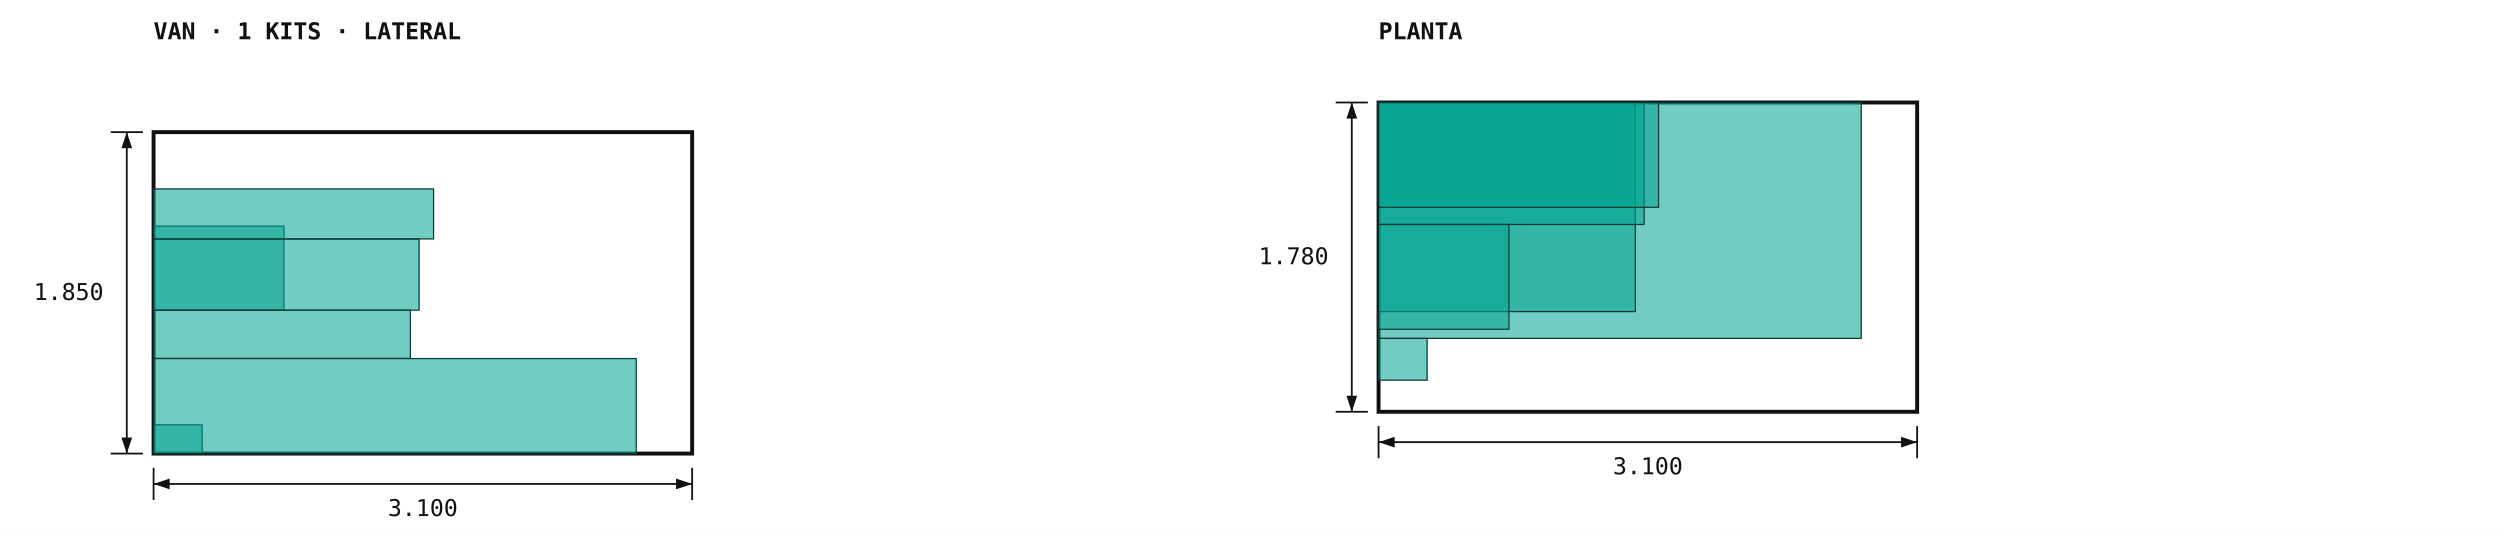
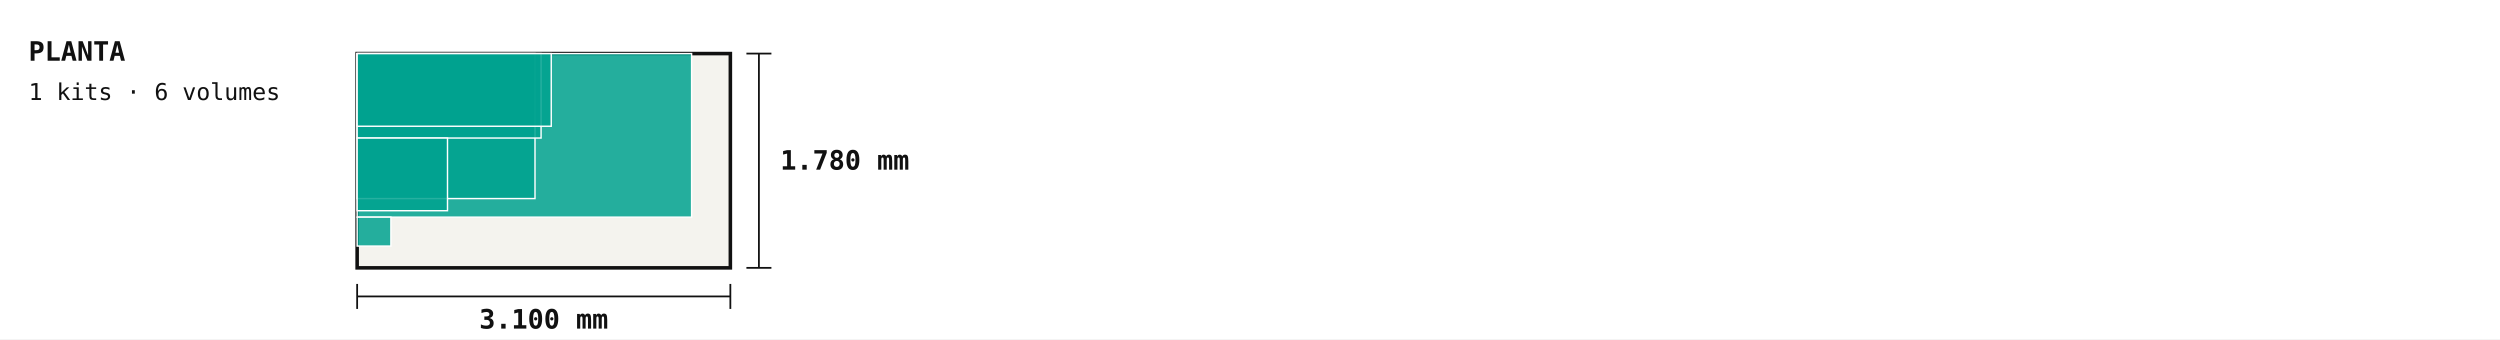
- <svg xmlns="http://www.w3.org/2000/svg" viewBox="0 0 1400 300">
-   <style>text{font:13px "Space Mono",monospace;fill:#111}.t{font-weight:700;font-size:13px}.c{stroke:#111;stroke-width:1;fill:none}.s{fill:#111}.b{fill:none;stroke:#111;stroke-width:2.2}</style>
-   <rect width="1400" height="300" fill="#fff" />
-   <text class="t" x="86" y="22">VAN · 1 KITS · LATERAL</text>
-   <rect x="86.0" y="74.0" width="301.6" height="180.0" class="b" />
-   <rect x="86.0" y="237.9" width="27.2" height="16.1" fill="#01A290" fill-opacity=".55" stroke="#0b3b36" stroke-width=".7" />
-   <rect x="86.0" y="126.6" width="73.0" height="47.1" fill="#01A290" fill-opacity=".55" stroke="#0b3b36" stroke-width=".7" />
-   <rect x="86.0" y="200.8" width="270.3" height="53.2" fill="#01A290" fill-opacity=".55" stroke="#0b3b36" stroke-width=".7" />
-   <rect x="86.0" y="173.7" width="143.8" height="27.0" fill="#01A290" fill-opacity=".55" stroke="#0b3b36" stroke-width=".7" />
-   <rect x="86.0" y="133.8" width="148.7" height="39.9" fill="#01A290" fill-opacity=".55" stroke="#0b3b36" stroke-width=".7" />
-   <rect x="86.0" y="105.8" width="156.8" height="28.0" fill="#01A290" fill-opacity=".55" stroke="#0b3b36" stroke-width=".7" />
-   <path d="M86.0 262.0V280.0M387.6 262.0V280.0M86.0 271.0H387.6" class="c" />
-   <path d="M86.0 271.0l9 -3v6zM387.6 271.0l-9 -3v6z" class="s" />
-   <text x="236.8" y="289.0" text-anchor="middle">3.100</text>
-   <path d="M80.0 74.0H62.0M80.0 254.0H62.0M71.0 74.0V254.0" class="c" />
-   <path d="M71.0 74.0l-3 9h6zM71.0 254.0l-3 -9h6z" class="s" />
-   <text x="58.0" y="168.0" text-anchor="end">1.850</text>
-   <text class="t" x="772.0" y="22">PLANTA</text>
-   <rect x="772.0" y="57.4" width="301.6" height="173.2" class="b" />
-   <rect x="772.0" y="57.4" width="270.3" height="132.1" fill="#01A290" fill-opacity=".55" stroke="#0b3b36" stroke-width=".7" />
-   <rect x="772.0" y="189.5" width="27.2" height="23.4" fill="#01A290" fill-opacity=".55" stroke="#0b3b36" stroke-width=".7" />
-   <rect x="772.0" y="57.4" width="143.8" height="117.1" fill="#01A290" fill-opacity=".55" stroke="#0b3b36" stroke-width=".7" />
-   <rect x="772.0" y="57.4" width="148.7" height="68.3" fill="#01A290" fill-opacity=".55" stroke="#0b3b36" stroke-width=".7" />
-   <rect x="772.0" y="125.7" width="73.0" height="58.7" fill="#01A290" fill-opacity=".55" stroke="#0b3b36" stroke-width=".7" />
-   <rect x="772.0" y="57.4" width="156.8" height="58.7" fill="#01A290" fill-opacity=".55" stroke="#0b3b36" stroke-width=".7" />
-   <path d="M772.0 238.6V256.6M1073.6 238.6V256.6M772.0 247.6H1073.6" class="c" />
-   <path d="M772.0 247.6l9 -3v6zM1073.6 247.6l-9 -3v6z" class="s" />
-   <text x="922.8" y="265.6" text-anchor="middle">3.100</text>
-   <path d="M766.0 57.4H748.0M766.0 230.6H748.0M757.0 57.4V230.6" class="c" />
-   <path d="M757.0 57.4l-3 9h6zM757.0 230.6l-3 -9h6z" class="s" />
-   <text x="744.0" y="148.0" text-anchor="end">1.780</text>
+ <svg xmlns="http://www.w3.org/2000/svg" viewBox="0 0 1400 190">
+   <rect width="1400" height="190" fill="#fff" />
+   <style>text{font:700 15px "Space Mono",monospace;fill:#111}</style>
+   <text x="16" y="34">PLANTA</text>
+   <text x="16" y="56" style="font-weight:400;font-size:13px">1 kits · 6 volumes</text>
+   <rect x="200" y="30" width="209.0" height="120.0" fill="#f4f3ee" stroke="#111" stroke-width="2" />
+   <rect x="200.0" y="30.0" width="187.3" height="91.6" fill="#01A290" fill-opacity=".85" stroke="#fff" stroke-width=".8" />
+   <rect x="200.0" y="121.6" width="18.9" height="16.2" fill="#01A290" fill-opacity=".85" stroke="#fff" stroke-width=".8" />
+   <rect x="200.0" y="30.0" width="99.6" height="81.2" fill="#01A290" fill-opacity=".85" stroke="#fff" stroke-width=".8" />
+   <rect x="200.0" y="30.0" width="103.0" height="47.3" fill="#01A290" fill-opacity=".85" stroke="#fff" stroke-width=".8" />
+   <rect x="200.0" y="77.3" width="50.6" height="40.7" fill="#01A290" fill-opacity=".85" stroke="#fff" stroke-width=".8" />
+   <rect x="200.0" y="30.0" width="108.7" height="40.7" fill="#01A290" fill-opacity=".85" stroke="#fff" stroke-width=".8" />
+   <path d="M200 159.0V173.0M409.0 159.0V173.0M200 166.0H409.0" stroke="#111" fill="none" />
+   <text x="304.5" y="184.0" text-anchor="middle">3.100 mm</text>
+   <path d="M417.989 30H431.989M417.989 150.0H431.989M424.989 30V150.0" stroke="#111" fill="none" />
+   <text x="436.989" y="95.0">1.780 mm</text>
</svg>
